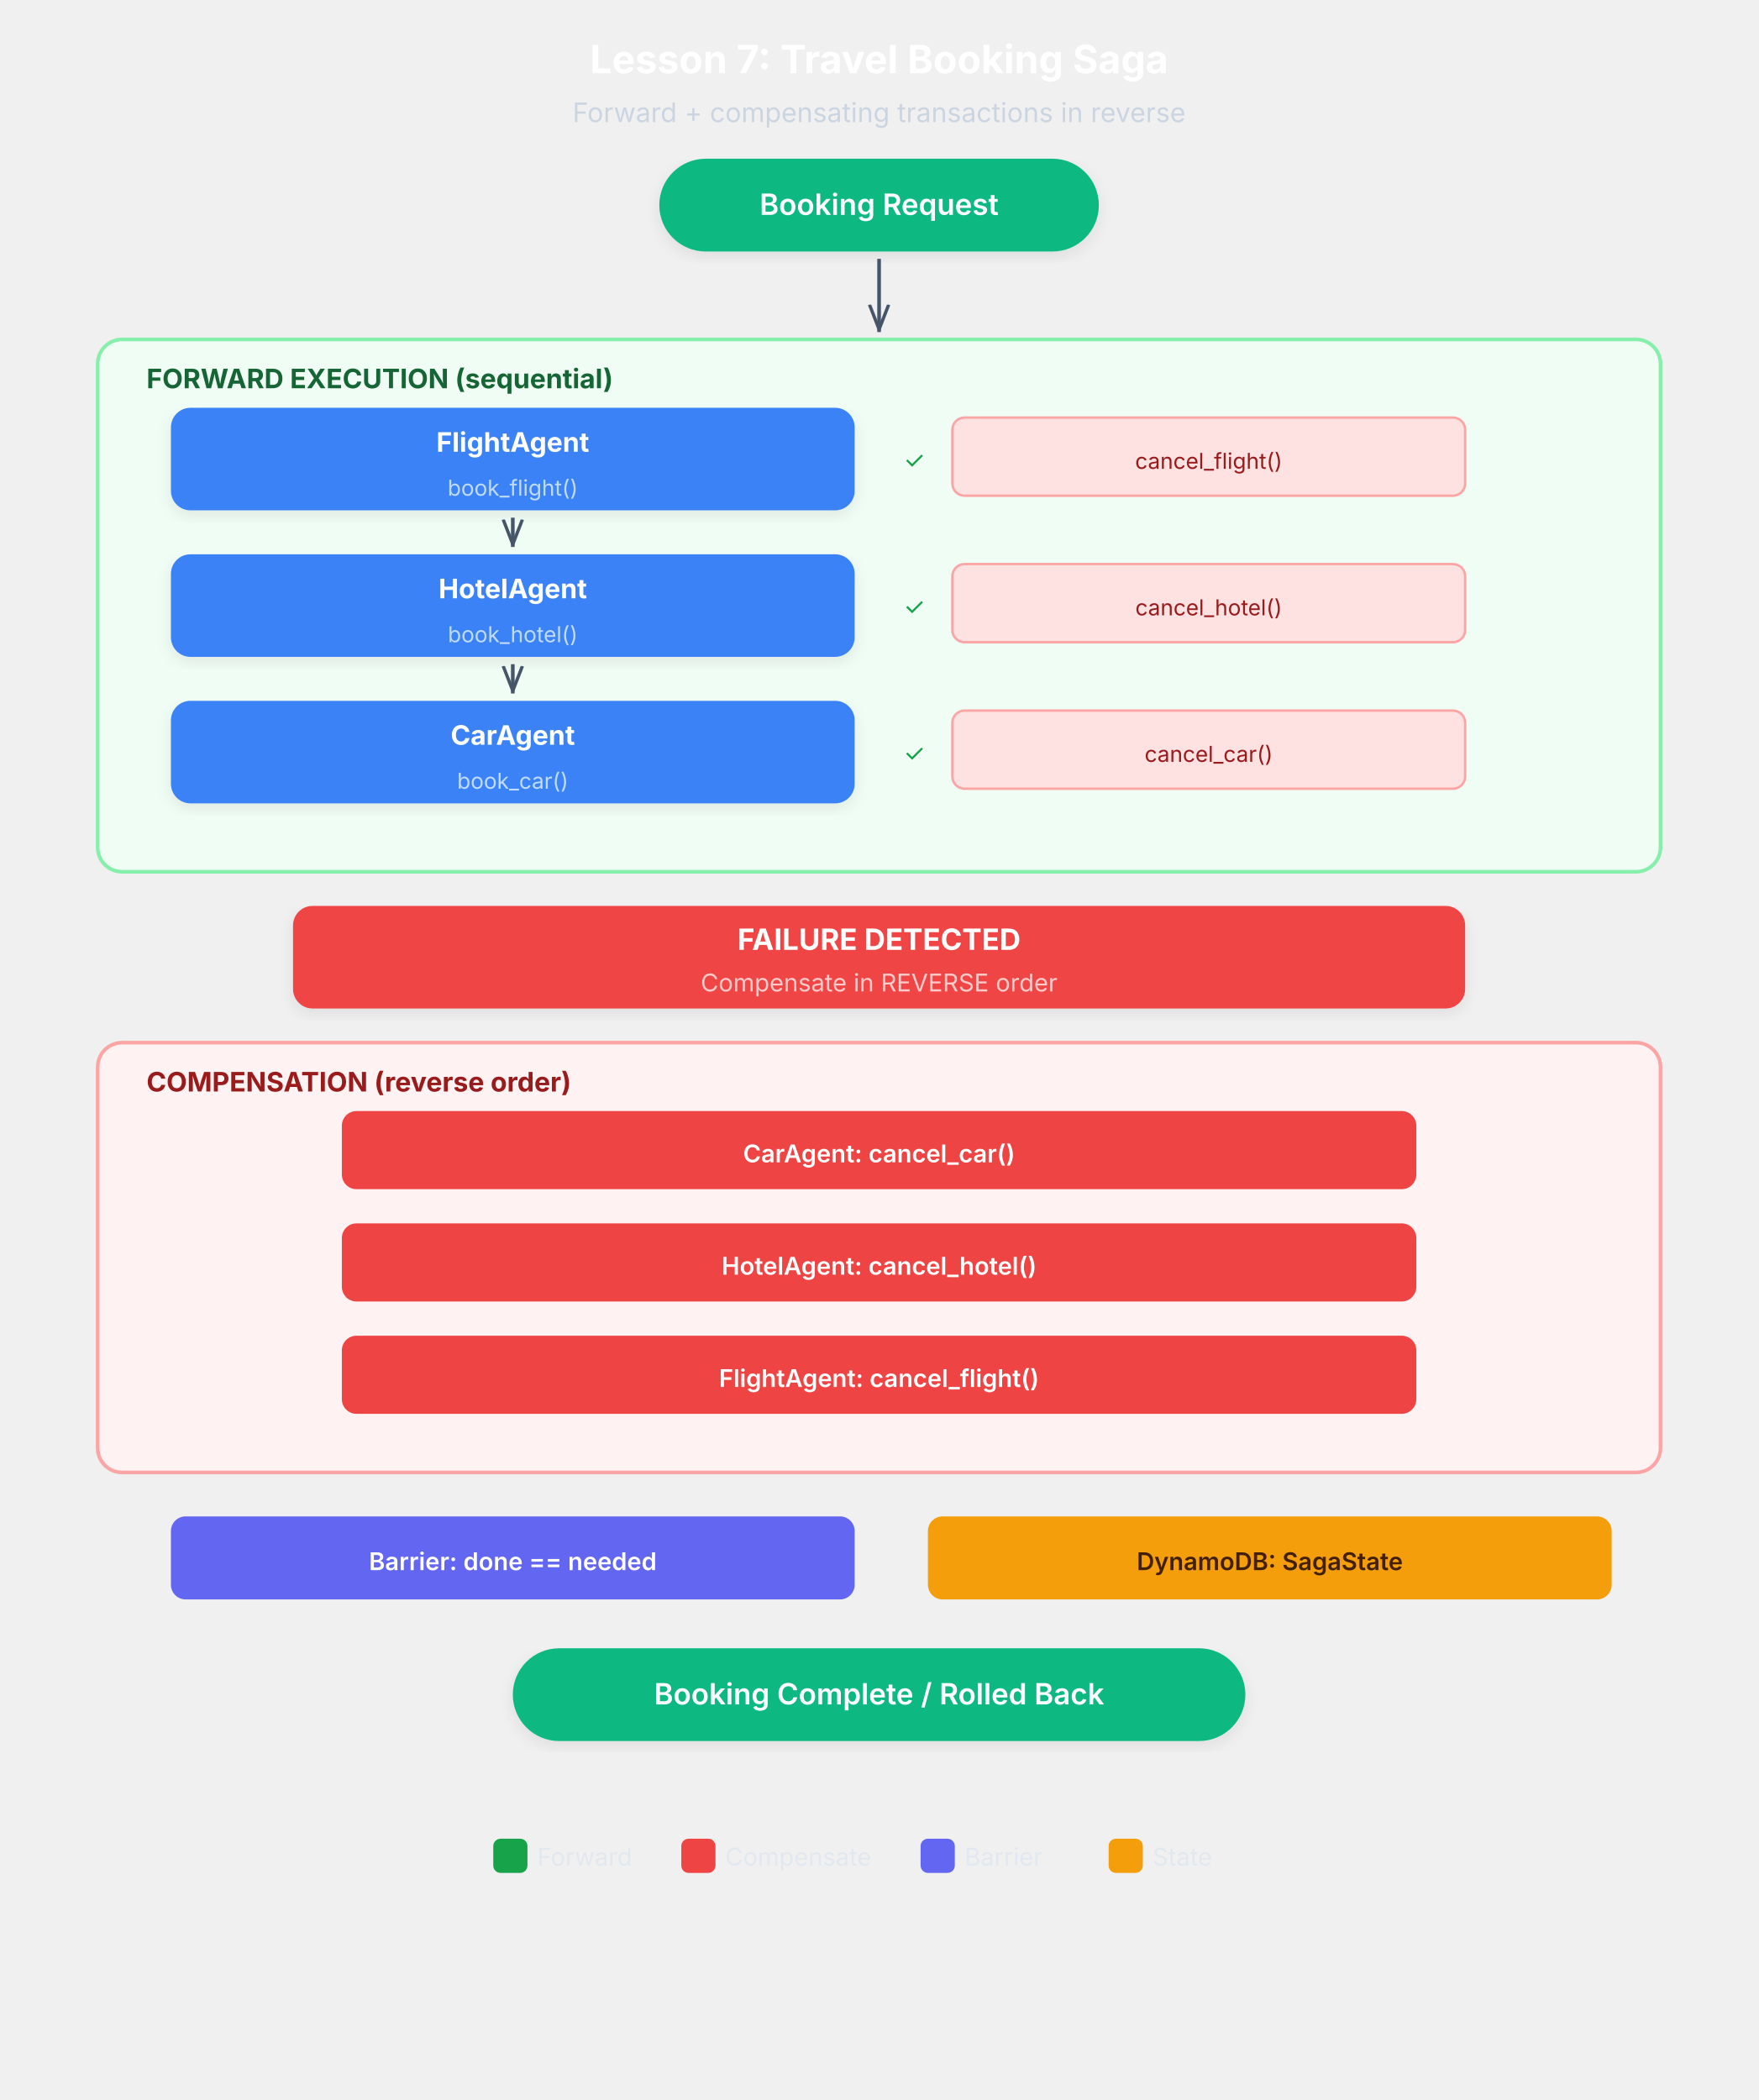
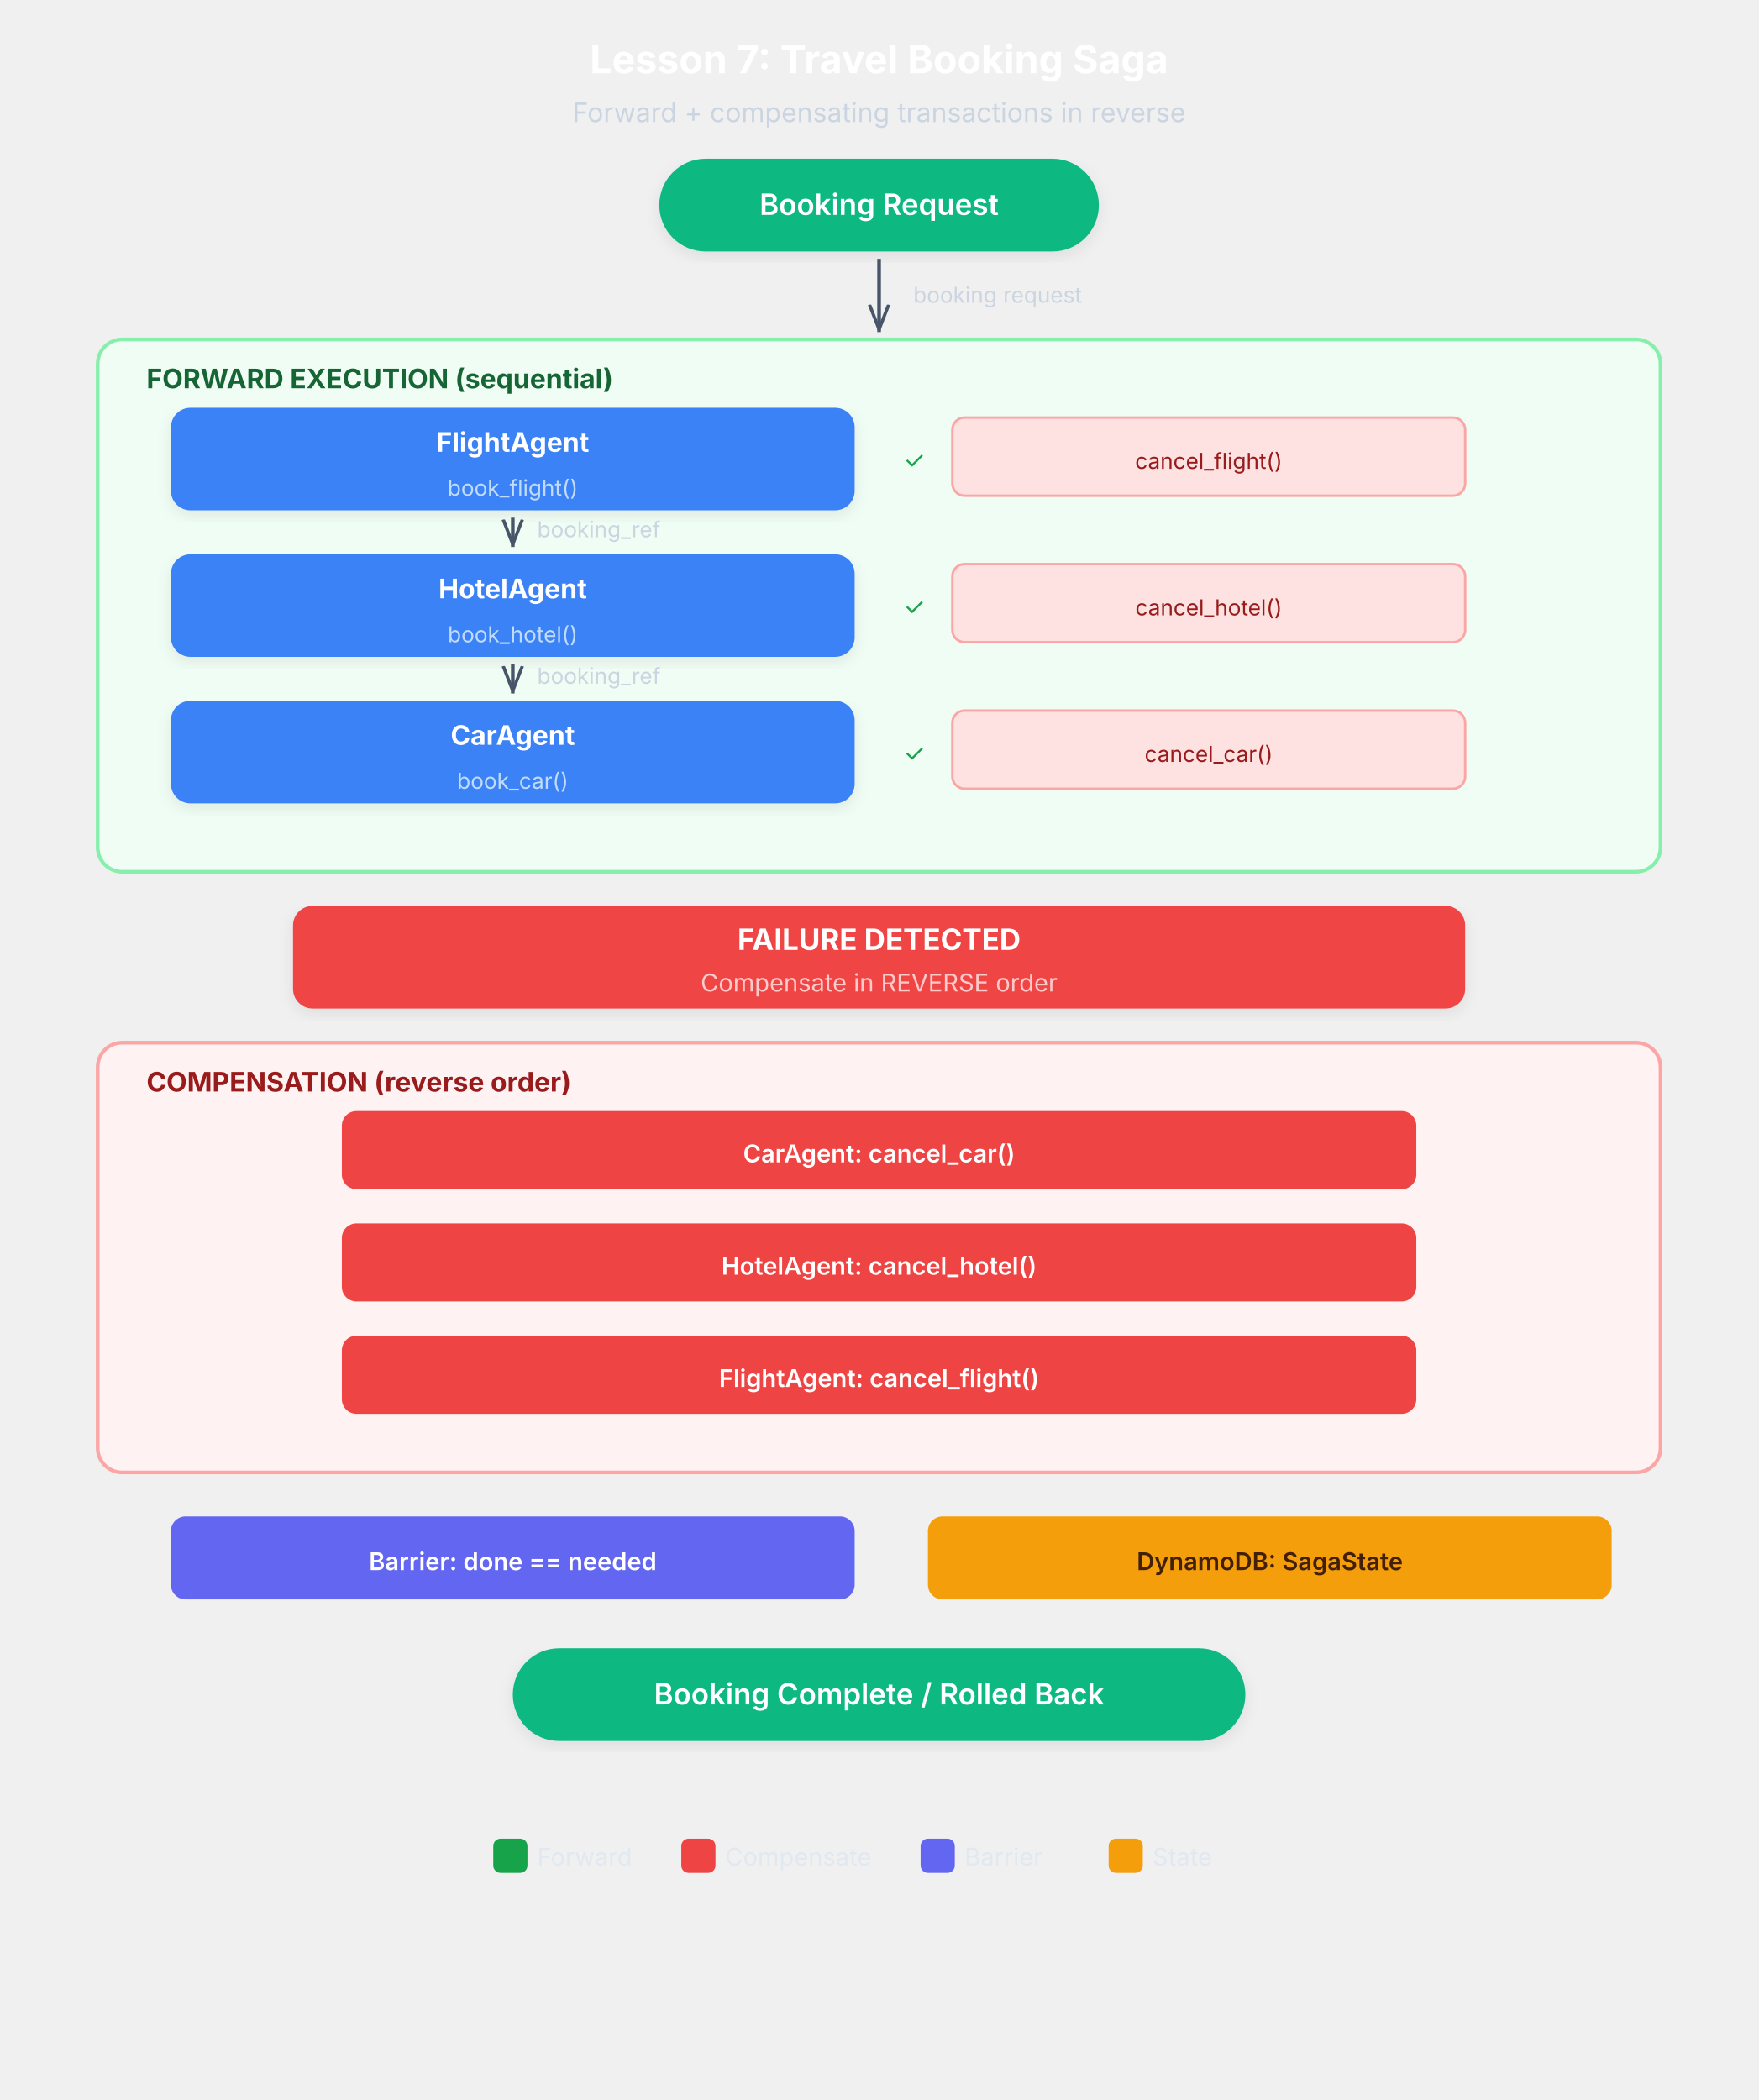
<svg xmlns="http://www.w3.org/2000/svg" viewBox="0 0 720 860" font-family="system-ui, -apple-system, &quot;Segoe UI&quot;, sans-serif">
  <defs>
    <filter id="sh" x="-4%" y="-4%" width="108%" height="116%">
      <feDropShadow dx="0" dy="2" stdDeviation="3" flood-opacity="0.08" />
    </filter>
    <marker id="a" viewBox="0 0 10 8" refX="10" refY="4" markerWidth="8" markerHeight="6" orient="auto">
      <path d="M0,0.5 L9,4 L0,7.5" fill="none" stroke="#475569" stroke-width="1.2" stroke-linejoin="round" />
    </marker>
    <marker id="ah" viewBox="0 0 10 8" refX="10" refY="4" markerWidth="8" markerHeight="6" orient="auto">
      <path d="M0,0.5 L9,4 L0,7.5" fill="none" stroke="#475569" stroke-width="1.2" stroke-linejoin="round" />
    </marker>
  </defs>
  <text x="360" y="30" text-anchor="middle" font-size="16" font-weight="700" fill="#ffffff">Lesson 7: Travel Booking Saga</text>
  <text x="360" y="50" text-anchor="middle" font-size="11" fill="#cbd5e1">Forward + compensating transactions in reverse</text>
  <rect x="270" y="65" width="180" height="38" rx="19" fill="#10b981" filter="url(#sh)" />
  <text x="360" y="88" text-anchor="middle" font-size="12" font-weight="600" fill="white">Booking Request</text>
  <rect x="40" y="139" width="640" height="218" rx="10" fill="#f0fdf4" stroke="#86efac" stroke-width="1.5" />
  <text x="60" y="159" font-size="11" font-weight="700" fill="#166534">FORWARD EXECUTION (sequential)</text>
  <rect x="70" y="167" width="280" height="42" rx="8" fill="#3b82f6" filter="url(#sh)" />
  <text x="210" y="185" text-anchor="middle" font-size="11" font-weight="700" fill="white">FlightAgent</text>
  <text x="210" y="203" text-anchor="middle" font-size="9" fill="#bfdbfe">book_flight()</text>
  <text x="370" y="192" font-size="10" fill="#16a34a">✓</text>
  <rect x="390" y="171" width="210" height="32" rx="5" fill="#fee2e2" stroke="#fca5a5" stroke-width="1" />
  <text x="495" y="192" text-anchor="middle" font-size="9" fill="#991b1b">cancel_flight()</text>
  <rect x="70" y="227" width="280" height="42" rx="8" fill="#3b82f6" filter="url(#sh)" />
  <text x="210" y="245" text-anchor="middle" font-size="11" font-weight="700" fill="white">HotelAgent</text>
  <text x="210" y="263" text-anchor="middle" font-size="9" fill="#bfdbfe">book_hotel()</text>
  <text x="370" y="252" font-size="10" fill="#16a34a">✓</text>
  <rect x="390" y="231" width="210" height="32" rx="5" fill="#fee2e2" stroke="#fca5a5" stroke-width="1" />
  <text x="495" y="252" text-anchor="middle" font-size="9" fill="#991b1b">cancel_hotel()</text>
  <rect x="70" y="287" width="280" height="42" rx="8" fill="#3b82f6" filter="url(#sh)" />
  <text x="210" y="305" text-anchor="middle" font-size="11" font-weight="700" fill="white">CarAgent</text>
  <text x="210" y="323" text-anchor="middle" font-size="9" fill="#bfdbfe">book_car()</text>
  <text x="370" y="312" font-size="10" fill="#16a34a">✓</text>
  <rect x="390" y="291" width="210" height="32" rx="5" fill="#fee2e2" stroke="#fca5a5" stroke-width="1" />
  <text x="495" y="312" text-anchor="middle" font-size="9" fill="#991b1b">cancel_car()</text>
  <rect x="120" y="371" width="480" height="42" rx="8" fill="#ef4444" filter="url(#sh)" />
  <text x="360" y="389" text-anchor="middle" font-size="12" font-weight="700" fill="white">FAILURE DETECTED</text>
  <text x="360" y="406" text-anchor="middle" font-size="10" fill="#fecaca">Compensate in REVERSE order</text>
  <rect x="40" y="427" width="640" height="176" rx="10" fill="#fef2f2" stroke="#fca5a5" stroke-width="1.5" />
  <text x="60" y="447" font-size="11" font-weight="700" fill="#991b1b">COMPENSATION (reverse order)</text>
  <rect x="140" y="455" width="440" height="32" rx="6" fill="#ef4444" />
  <text x="360" y="476" text-anchor="middle" font-size="10" font-weight="600" fill="white">CarAgent: cancel_car()</text>
  <rect x="140" y="501" width="440" height="32" rx="6" fill="#ef4444" />
  <text x="360" y="522" text-anchor="middle" font-size="10" font-weight="600" fill="white">HotelAgent: cancel_hotel()</text>
  <rect x="140" y="547" width="440" height="32" rx="6" fill="#ef4444" />
  <text x="360" y="568" text-anchor="middle" font-size="10" font-weight="600" fill="white">FlightAgent: cancel_flight()</text>
  <rect x="70" y="621" width="280" height="34" rx="6" fill="#6366f1" />
  <text x="210" y="643" text-anchor="middle" font-size="10" font-weight="600" fill="white">Barrier: done == needed</text>
  <rect x="380" y="621" width="280" height="34" rx="6" fill="#f59e0b" />
  <text x="520" y="643" text-anchor="middle" font-size="10" font-weight="600" fill="#422006">DynamoDB: SagaState</text>
  <rect x="210" y="675" width="300" height="38" rx="19" fill="#10b981" filter="url(#sh)" />
  <text x="360" y="698" text-anchor="middle" font-size="12" font-weight="600" fill="white">Booking Complete / Rolled Back</text>
  <rect x="202" y="753" width="14" height="14" rx="3" fill="#16a34a" />
  <text x="220" y="764" font-size="10" fill="#e2e8f0">Forward</text>
  <rect x="279" y="753" width="14" height="14" rx="3" fill="#ef4444" />
  <text x="297" y="764" font-size="10" fill="#e2e8f0">Compensate</text>
  <rect x="377" y="753" width="14" height="14" rx="3" fill="#6366f1" />
  <text x="395" y="764" font-size="10" fill="#e2e8f0">Barrier</text>
  <rect x="454" y="753" width="14" height="14" rx="3" fill="#f59e0b" />
  <text x="472" y="764" font-size="10" fill="#e2e8f0">State</text>
  <g id="arrows">
    <line x1="360" y1="106" x2="360" y2="136" stroke="#475569" stroke-width="1.5" marker-end="url(#a)" />
+     <text x="374" y="124" font-size="9" fill="#cbd5e1">booking request</text>
    <line x1="210" y1="212" x2="210" y2="224" stroke="#475569" stroke-width="1.5" marker-end="url(#a)" />
+     <text x="220" y="220" font-size="9" fill="#cbd5e1">booking_ref</text>
    <line x1="210" y1="272" x2="210" y2="284" stroke="#475569" stroke-width="1.5" marker-end="url(#a)" />
+     <text x="220" y="280" font-size="9" fill="#cbd5e1">booking_ref</text>
  </g>
</svg>
